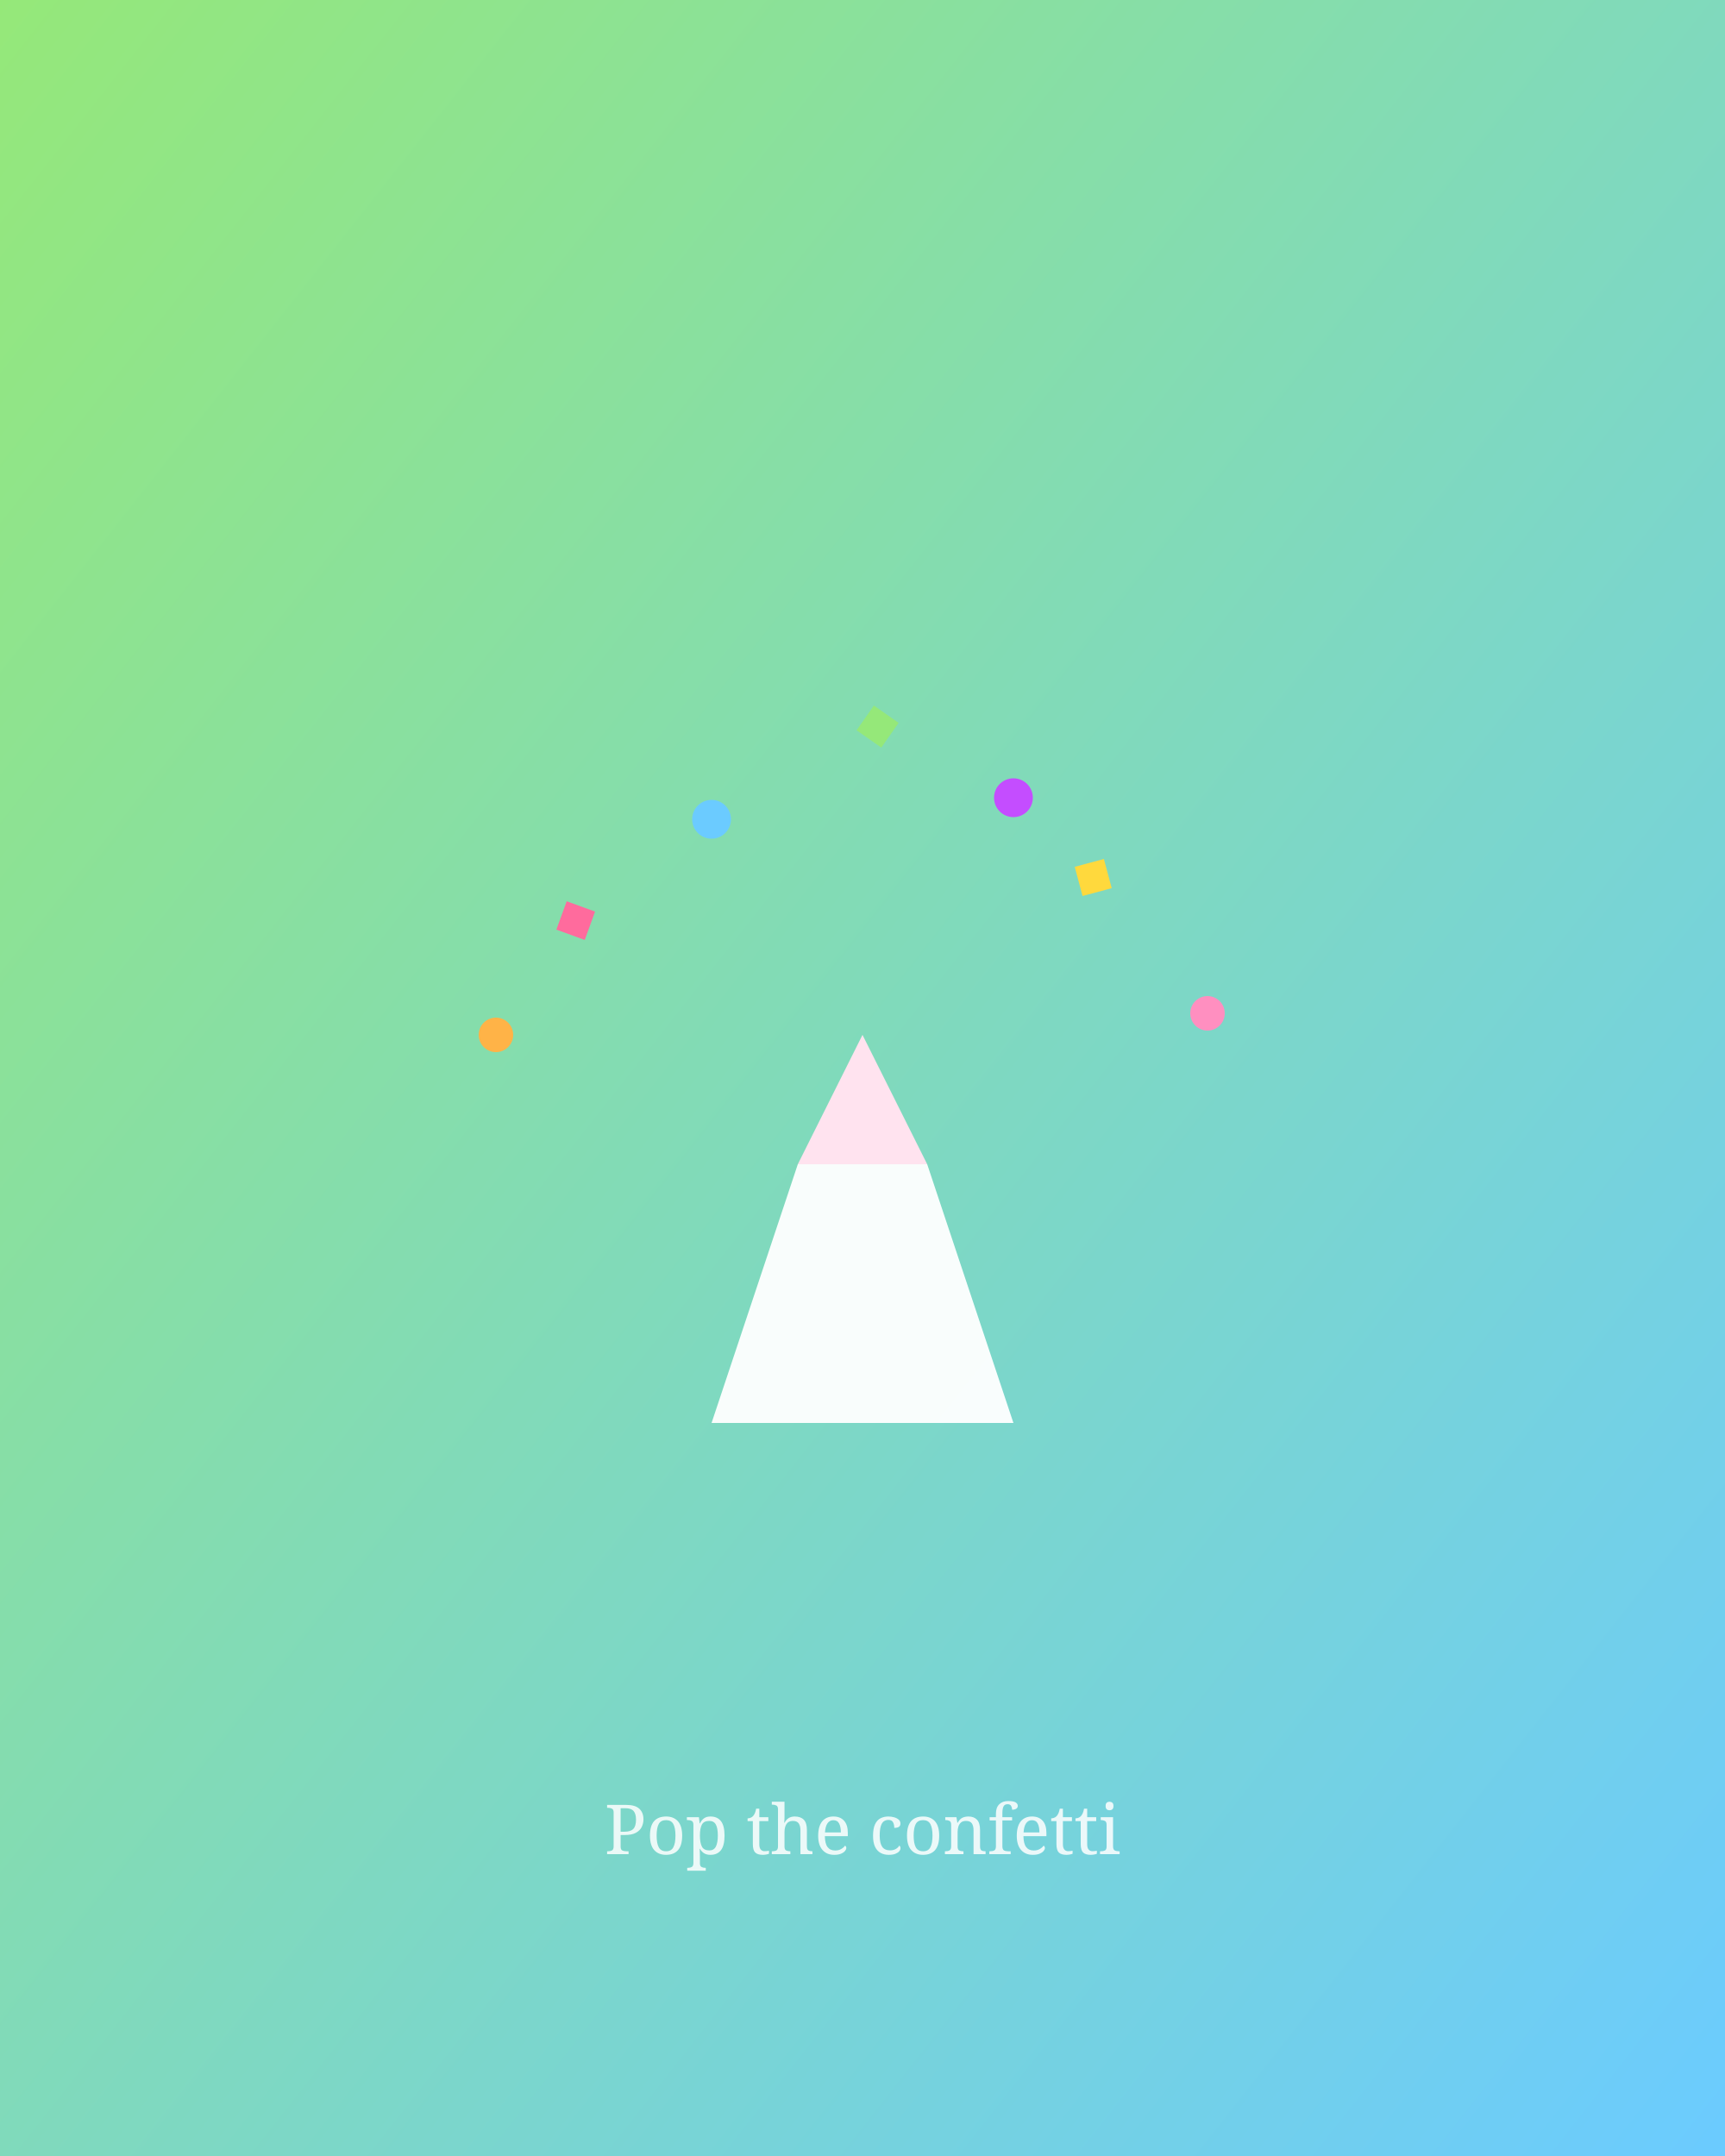
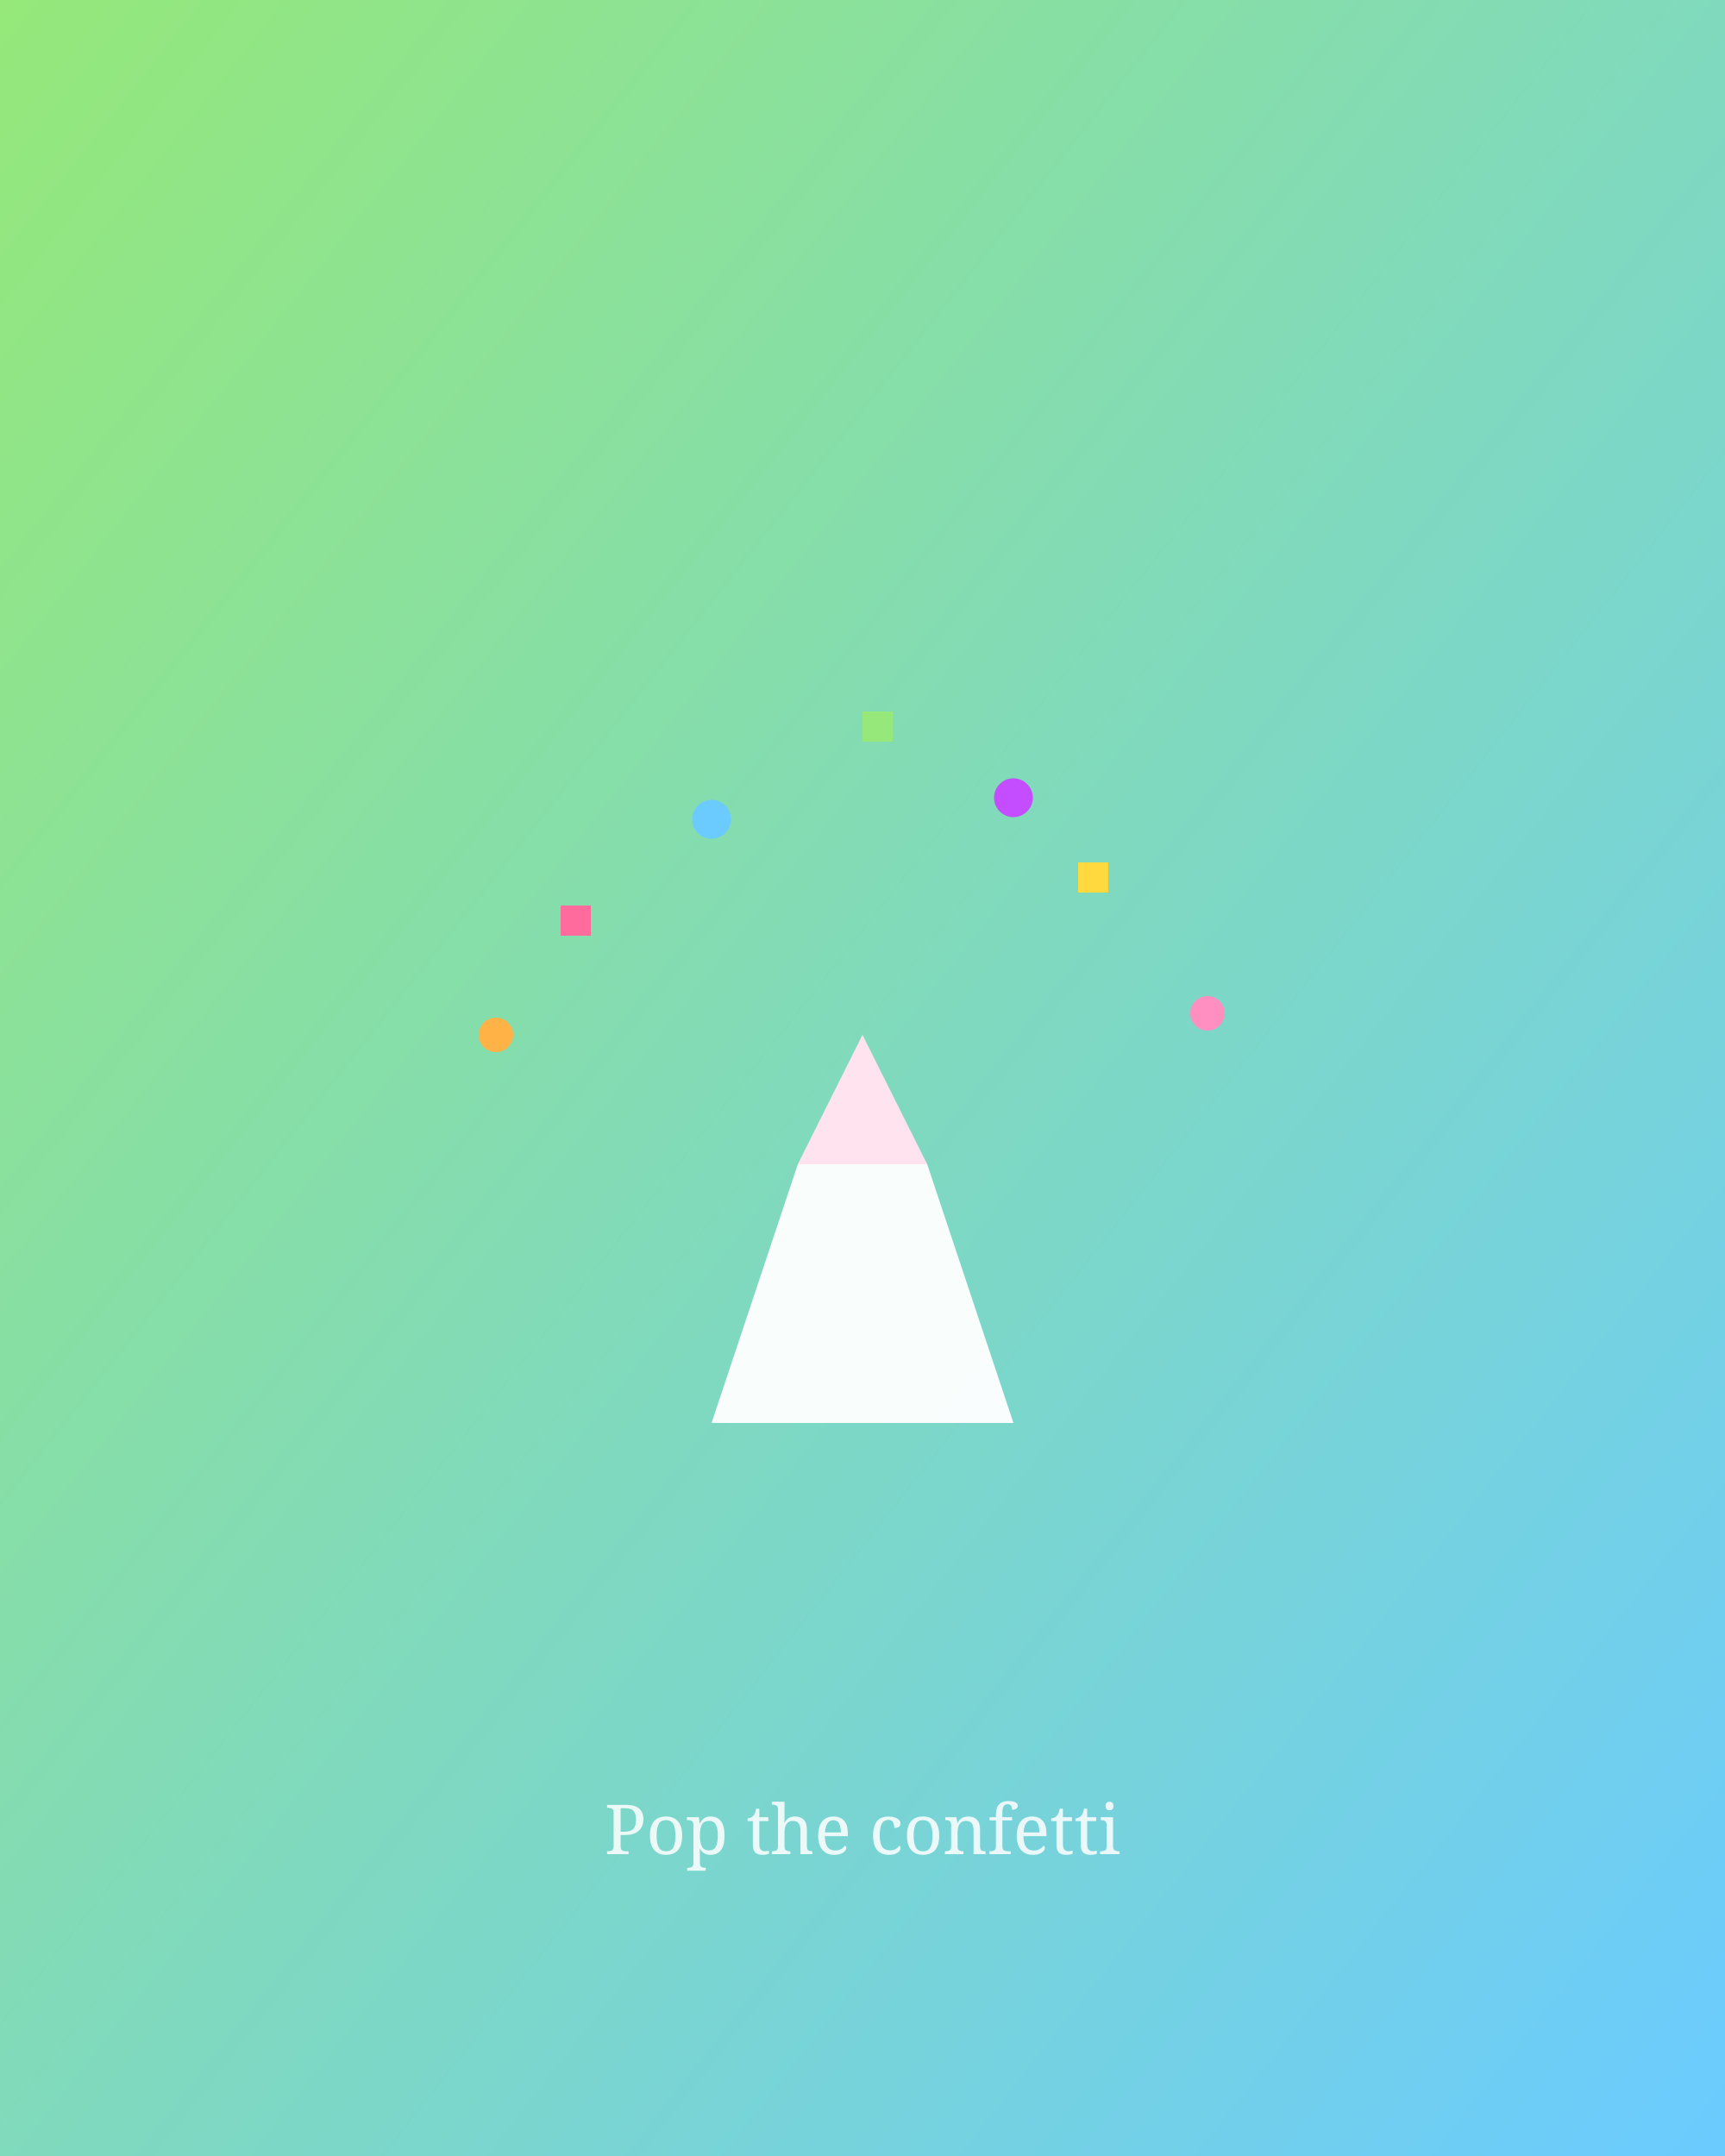
<svg xmlns="http://www.w3.org/2000/svg" width="800" height="1000" viewBox="0 0 800 1000">
  <defs>
    <linearGradient id="g4" x1="0%" y1="0%" x2="100%" y2="100%">
      <stop offset="0%" style="stop-color:#95E879" />
      <stop offset="100%" style="stop-color:#6BCBFF" />
    </linearGradient>
  </defs>
+   <style>
+     .popper { transform-box: fill-box; transform-origin: 50% 100%; animation: pop 1.6s ease-in-out infinite; }
+     @keyframes pop {
+       0%, 100% { transform: scale(1) rotate(0deg); }
+       50% { transform: scale(1.05) rotate(-2deg); }
+     }
+     .confetti-bit { transform-box: fill-box; transform-origin: 50% 50%; animation: drift 2.4s ease-in-out infinite; }
+     @keyframes drift {
+       0%, 100% { transform: translateY(0) rotate(0deg); }
+       50% { transform: translateY(16px) rotate(180deg); }
+     }
+   </style>
  <rect width="800" height="1000" fill="url(#g4)" />
-   <path d="M330 660 L 470 660 L 430 540 L 370 540 Z" fill="#ffffff" opacity="0.95" />
-   <path d="M370 540 L 430 540 L 400 480 Z" fill="#ffe3ef" />
-   <rect x="260" y="420" width="14" height="14" fill="#ff6b9d" transform="rotate(20 267 427)" />
-   <rect x="500" y="400" width="14" height="14" fill="#ffd93d" transform="rotate(-15 507 407)" />
-   <circle cx="330" cy="380" r="9" fill="#6bcbff" />
-   <circle cx="470" cy="370" r="9" fill="#c44dff" />
-   <rect x="400" y="330" width="14" height="14" fill="#95e879" transform="rotate(35 407 337)" />
-   <circle cx="230" cy="480" r="8" fill="#ffb347" />
-   <circle cx="560" cy="470" r="8" fill="#ff8fc0" />
+   <g class="popper">
+     <path d="M330 660 L 470 660 L 430 540 L 370 540 Z" fill="#ffffff" opacity="0.95" />
+     <path d="M370 540 L 430 540 L 400 480 Z" fill="#ffe3ef" />
+   </g>
+   <rect class="confetti-bit" x="260" y="420" width="14" height="14" fill="#ff6b9d" style="animation-delay:0s" />
+   <rect class="confetti-bit" x="500" y="400" width="14" height="14" fill="#ffd93d" style="animation-delay:.3s" />
+   <circle class="confetti-bit" cx="330" cy="380" r="9" fill="#6bcbff" style="animation-delay:.6s" />
+   <circle class="confetti-bit" cx="470" cy="370" r="9" fill="#c44dff" style="animation-delay:.9s" />
+   <rect class="confetti-bit" x="400" y="330" width="14" height="14" fill="#95e879" style="animation-delay:1.2s" />
+   <circle class="confetti-bit" cx="230" cy="480" r="8" fill="#ffb347" style="animation-delay:.2s" />
+   <circle class="confetti-bit" cx="560" cy="470" r="8" fill="#ff8fc0" style="animation-delay:.5s" />
  <text x="400" y="860" font-family="Georgia,serif" font-size="32" text-anchor="middle" fill="#ffffff" opacity="0.85">Pop the confetti</text>
</svg>
